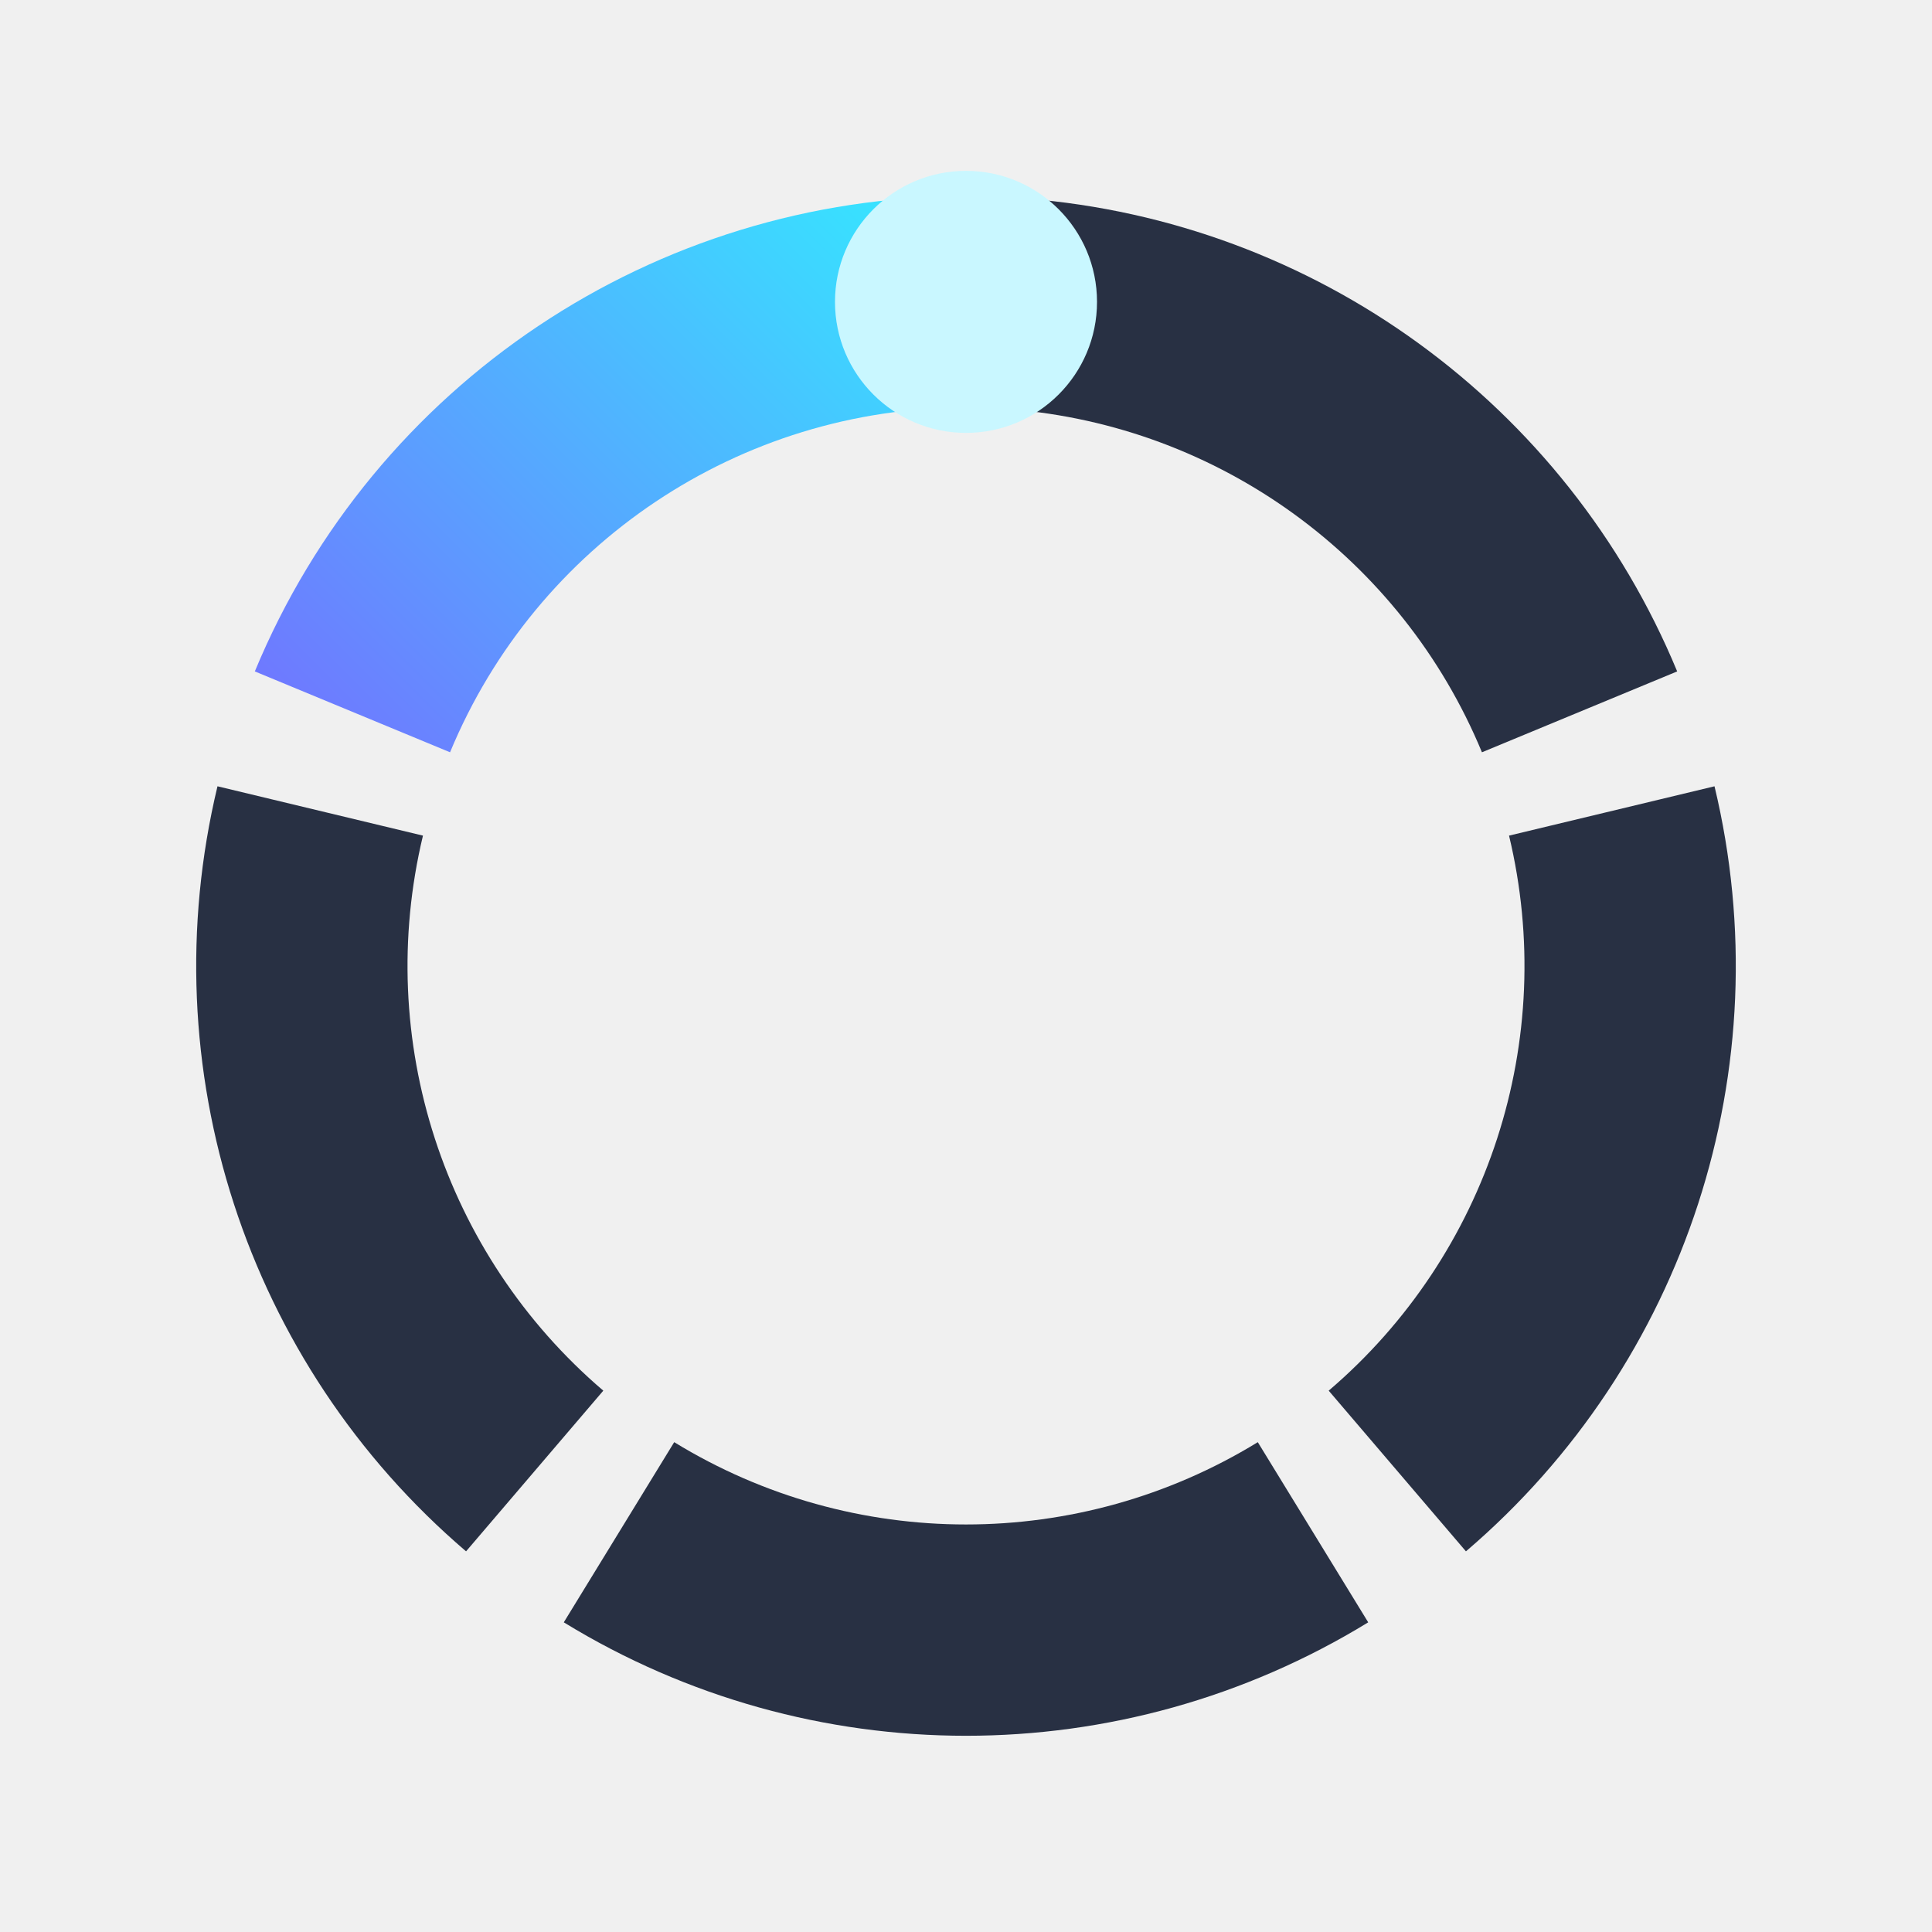
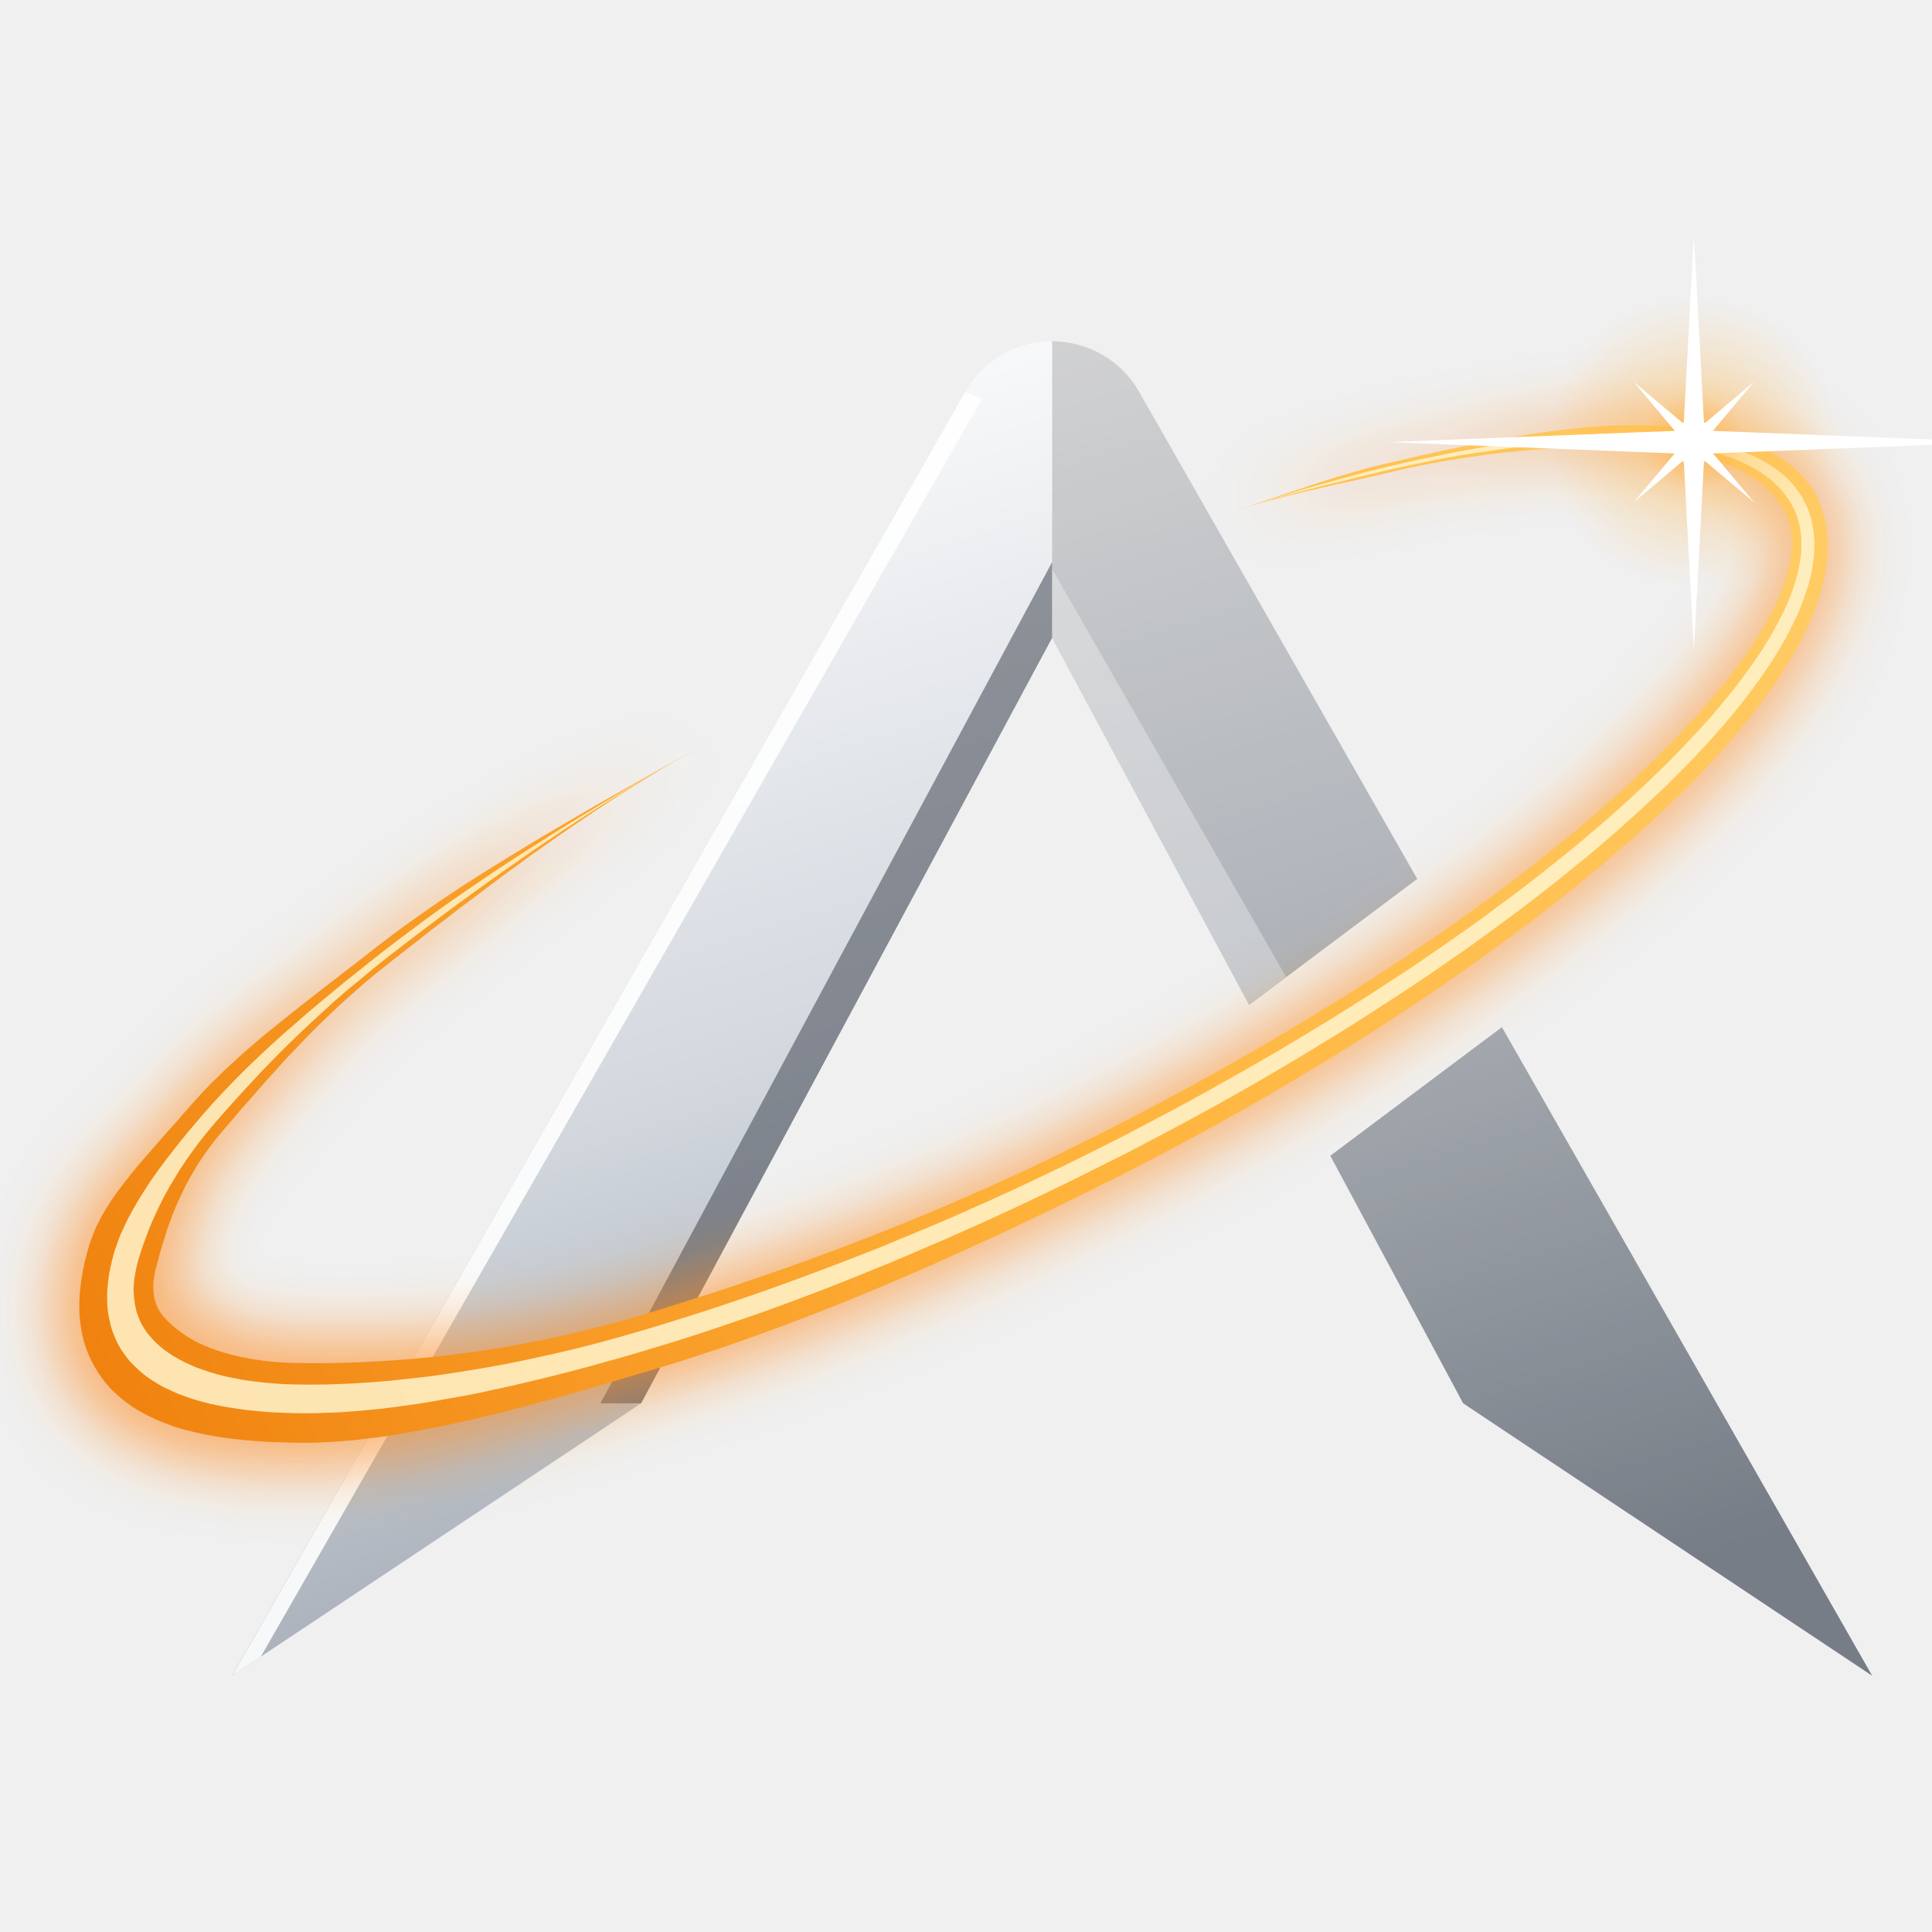
- <svg xmlns="http://www.w3.org/2000/svg" width="64" height="64" viewBox="0 0 64 64" fill="none">
+ <svg xmlns="http://www.w3.org/2000/svg" width="64" height="64" viewBox="94.7 70.7 1042.6 1042.6" fill="none" role="img" aria-label="Asteroid Protocol">
  <defs>
-     <linearGradient id="m-g" gradientUnits="userSpaceOnUse" x1="10" y1="32" x2="32" y2="10">
-       <stop offset="0" stop-color="#7B61FF" />
-       <stop offset="1" stop-color="#38E1FF" />
+     <linearGradient id="i-m" gradientUnits="userSpaceOnUse" x1="520" y1="230" x2="760" y2="990">
+       <stop offset="0" stop-color="#FFFFFF" />
+       <stop offset="0.5" stop-color="#D2D7DE" />
+       <stop offset="1" stop-color="#8C949F" />
    </linearGradient>
+     <linearGradient id="i-r" gradientUnits="userSpaceOnUse" x1="130" y1="790" x2="1065" y2="380">
+       <stop offset="0" stop-color="#F0820F" />
+       <stop offset="0.5" stop-color="#FFB23A" />
+       <stop offset="1" stop-color="#FFCB63" />
+     </linearGradient>
+     <radialGradient id="i-sg" cx="1008.8" cy="309.3" r="78" gradientUnits="userSpaceOnUse">
+       <stop offset="0" stop-color="#FFB547" stop-opacity="0.9" />
+       <stop offset="0.35" stop-color="#FFB547" stop-opacity="0.315" />
+       <stop offset="1" stop-color="#FFB547" stop-opacity="0" />
+     </radialGradient>
+     <clipPath id="i-c">
+       <path d="M220 975L615.6 282.1A54 54 0 0 1 709.4 282.1L859.5 545L768.8 613L662.5 415L440.7 828Z" />
+       <path d="M812.6 694.4L905.2 625L1105 975L884.3 828Z" />
+     </clipPath>
+     <filter id="i-b" x="-20%" y="-40%" width="140%" height="180%">
+       <feGaussianBlur stdDeviation="16" />
+     </filter>
  </defs>
-   <path d="M33.726 10.068 A22 22 0 0 1 52.325 23.581" stroke="#283043" stroke-width="7" stroke-linecap="butt" fill="none" />
-   <path d="M53.392 26.864 A22 22 0 0 1 46.288 48.729" stroke="#283043" stroke-width="7" stroke-linecap="butt" fill="none" />
-   <path d="M43.495 50.758 A22 22 0 0 1 20.505 50.758" stroke="#283043" stroke-width="7" stroke-linecap="butt" fill="none" />
-   <path d="M17.712 48.729 A22 22 0 0 1 10.608 26.864" stroke="#283043" stroke-width="7" stroke-linecap="butt" fill="none" />
-   <path d="M11.675 23.581 A22 22 0 0 1 31.996 10.000" stroke="url(#m-g)" stroke-width="7" stroke-linecap="butt" fill="none" />
-   <circle cx="32" cy="10" r="4.34" fill="#C9F7FF" />
+   <path d="M220 975L615.6 282.1A54 54 0 0 1 709.4 282.1L859.5 545L768.8 613L662.5 415L440.7 828Z" fill="url(#i-m)" />
+   <path d="M812.6 694.4L905.2 625L1105 975L884.3 828Z" fill="url(#i-m)" />
+   <g clip-path="url(#i-c)">
+     <rect x="662.5" y="150" width="520" height="880" fill="#000" opacity="0.16" />
+     <path d="M662.5 415L440.7 828L418.7 828L662.5 374Z" fill="#3F4650" opacity="0.55" />
+     <path d="M662.5 415L768.8 613L788.8 598L662.5 377.8Z" fill="#FFFFFF" opacity="0.32" />
+     <path d="M220 975L615.6 282.1L624.6 286.1L233 969Z" fill="#fff" opacity="0.9" />
+   </g>
+   <path d="M760.8 346.4L770.1 343.3L779.2 340.1L788.3 336.7L797.2 333.4L806.1 330.2L814.9 327.1L823.6 324.3L832.3 321.7L840.9 319.5L849.5 317.4L857.9 315.5L866.3 313.5L874.5 311.6L882.5 309.8L890.5 308L898.3 306.4L906 304.8L913.5 303.3L921 301.9L928.3 300.6L935.5 299.5L942.5 298.5L949.5 297.6L956.2 296.9L962.9 296.3L969.4 295.9L975.8 295.7L982 295.7L988.1 295.9L994 296.2L999.7 296.8L1005.3 297.4L1010.7 298.2L1016 299L1021.1 299.9L1026.1 300.9L1031 302L1035.7 303.2L1040.3 304.6L1044.8 306.1L1049.1 307.8L1053.2 309.7L1057.3 311.8L1061.1 314.1L1064.8 316.7L1068.2 319.5L1071.4 322.5L1074.4 325.8L1077.1 329.3L1079.5 333L1081.5 336.9L1083.3 340.9L1084.7 345.1L1085.9 349.4L1086.8 353.8L1087.4 358.2L1087.7 362.7L1087.8 367.3L1087.6 371.9L1087.1 376.5L1086.4 381.2L1085.5 386L1084.3 390.8L1082.9 395.6L1081.3 400.4L1079.5 405.4L1077.4 410.3L1075.2 415.3L1072.7 420.3L1070 425.4L1067.1 430.6L1064 435.7L1060.7 440.9L1057.2 446.2L1053.5 451.5L1049.6 456.8L1045.5 462.2L1041.2 467.6L1036.6 473.1L1032 478.6L1027.1 484.1L1022 489.6L1016.7 495.2L1011.2 500.7L1005.6 506.3L999.8 512L993.8 517.6L987.6 523.2L981.3 528.9L974.8 534.6L968.1 540.3L961.3 546.1L954.4 551.8L947.3 557.6L940 563.4L932.6 569.2L925.1 575L917.4 580.8L909.6 586.6L901.7 592.4L893.6 598.2L885.4 604L877.1 609.8L868.7 615.5L860.2 621.3L851.5 627L842.8 632.7L833.9 638.4L825 644L816 649.7L806.8 655.3L797.6 660.8L788.3 666.3L778.9 671.8L769.5 677.2L759.9 682.6L750.3 687.9L740.7 693.2L731 698.4L721.2 703.6L711.4 708.7L701.5 713.7L691.6 718.7L681.7 723.6L671.8 728.5L661.8 733.3L651.9 738.1L641.9 742.9L632 747.6L622 752.3L612.1 756.9L602.1 761.4L592.2 765.9L582.3 770.3L572.4 774.6L562.5 778.8L552.6 782.9L542.8 787L533 790.9L523.2 794.7L513.5 798.4L503.8 802L494.1 805.5L484.5 808.9L475 812.1L465.4 815.2L456 818.1L446.6 821L437.3 823.8L428.1 826.6L419.1 829.4L410.1 832.1L401.2 834.8L392.5 837.4L383.8 840L375.2 842.5L366.8 845L358.4 847.3L350.1 849.5L341.9 851.6L333.9 853.6L325.9 855.5L318 857.2L310.2 858.7L302.6 860.1L295 861.3L287.5 862.4L280.2 863.2L272.9 863.8L265.8 864.2L258.8 864.3L251.9 864.3L245.2 864.1L238.6 863.9L232 863.6L225.6 863.1L219.3 862.6L213.1 861.9L207 861.1L201 860.1L195.1 859L189.2 857.6L183.5 856L177.9 854.1L172.3 852L166.9 849.5L161.7 846.7L156.6 843.6L151.7 840.2L147 836.3L142.7 832L138.8 827.3L135.2 822.4L132.1 817.1L129.4 811.6L127.3 805.9L125.6 800.1L124.3 794.2L123.5 788.4L123.2 782.6L123.2 776.8L123.5 771.1L124.1 765.5L125 760L126.1 754.5L127.3 749.1L128.7 743.7L130.2 738.4L132.2 733.1L134.6 727.9L137.5 722.8L140.7 717.9L144.2 713.1L148 708.4L152 703.8L156.3 699.2L160.7 694.7L165.2 690.1L169.8 685.5L174.4 680.8L179.1 676L183.8 671.1L188.5 665.9L193.2 660.6L198.1 655.3L203.3 650.1L208.8 644.9L214.5 639.9L220.5 634.9L226.8 629.9L233.2 624.9L239.7 620L246.5 615L253.3 610L260.3 605L267.4 599.8L274.5 594.6L281.7 589.3L288.9 583.8L296.2 578.2L303.6 572.6L311.2 567L319.1 561.6L327.1 556.2L335.3 550.9L343.6 545.7L352.1 540.5L360.8 535.4L369.5 530.3L378.4 525.3L387.4 520.3L396.4 515.3L405.6 510.3L414.8 505.2L424.1 500.2L433.4 495.2L442.7 490.1L452.1 485L461.5 479.8L470.9 474.5L470.9 474.5L461.5 479.9L452.3 485.4L443.3 491.1L434.3 496.8L425.6 502.7L416.9 508.6L408.3 514.7L399.9 520.8L391.7 526.9L383.5 533L375.5 539.2L367.5 545.3L359.7 551.5L352 557.6L344.4 563.7L336.9 569.7L329.5 575.6L322.1 581.5L314.9 587.3L307.7 592.9L300.7 598.6L293.9 604.3L287.4 610.2L281.2 616.2L275.2 622.2L269.4 628.3L263.9 634.3L258.6 640.4L253.4 646.4L248.4 652.3L243.6 658.1L239 663.8L234.5 669.4L230 674.8L225.7 680.1L221.4 685.1L217.3 690.1L213.6 695.2L210.3 700.3L207.4 705.5L204.8 710.6L202.6 715.7L200.7 720.8L199.1 725.6L197.7 730.4L196.6 734.9L195.6 739.3L194.8 743.3L194.1 747.1L193.4 750.7L192.8 753.9L192.1 756.9L191.4 759.5L191 762.1L190.9 764.4L191 766.5L191.4 768.3L191.9 769.9L192.6 771.2L193.3 772.2L194.2 772.9L195 773.5L195.8 773.8L196.6 774L197.4 774.1L198 774.1L198.7 774.1L199.3 774.3L200 774.5L200.7 774.9L201.4 775.5L202.4 776.2L203.5 777.1L204.9 778.1L206.6 779.2L208.5 780.4L210.7 781.6L213.2 782.8L216.1 784L219.2 785.2L222.5 786.3L226.2 787.4L230.1 788.3L234.4 789.2L238.8 789.9L243.5 790.5L248.5 790.9L253.7 791.2L259.1 791.2L264.6 791.3L270.5 791.4L276.5 791.4L282.7 791.4L289.1 791.4L295.7 791.3L302.5 791.1L309.5 790.9L316.7 790.5L324 790.1L331.6 789.6L339.2 789L347.1 788.2L355.1 787.3L363.2 786.3L371.5 785.1L379.8 783.8L388.3 782.3L396.9 780.6L405.6 778.7L414.4 776.7L423.3 774.4L432.2 772L441.2 769.3L450.3 766.6L459.5 763.7L468.7 760.9L478 757.9L487.5 754.8L496.9 751.7L506.5 748.5L516.1 745.3L525.7 741.9L535.4 738.5L545.2 734.9L555 731.3L564.8 727.6L574.6 723.8L584.5 719.9L594.3 715.9L604.2 711.9L614 707.7L623.9 703.4L633.7 699.1L643.5 694.6L653.3 690L663 685.4L672.7 680.6L682.4 675.8L692 670.9L701.6 666L711.1 661L720.6 655.9L730.1 650.9L739.5 645.7L748.8 640.6L758.1 635.4L767.3 630.1L776.4 624.9L785.4 619.6L794.4 614.2L803.3 608.9L812 603.5L820.7 598.1L829.3 592.6L837.8 587.2L846.1 581.7L854.4 576.3L862.5 570.8L870.5 565.3L878.3 559.8L886.1 554.3L893.7 548.8L901.2 543.3L908.5 537.8L915.6 532.3L922.7 526.8L929.5 521.3L936.2 515.9L942.8 510.4L949.1 505L955.3 499.6L961.4 494.2L967.2 488.9L972.9 483.6L978.4 478.3L983.7 473.1L988.9 468L993.9 462.9L998.7 457.9L1003.3 452.9L1007.7 448L1012 443.2L1016 438.4L1019.9 433.8L1023.5 429.2L1027 424.6L1030.2 420.2L1033.3 415.8L1036.2 411.6L1038.8 407.4L1041.3 403.3L1043.5 399.3L1045.5 395.5L1047.4 391.7L1049 388.1L1050.4 384.5L1051.6 381.1L1052.6 377.9L1053.4 374.7L1054.1 371.7L1054.5 368.9L1054.8 366.1L1054.9 363.5L1054.8 361.1L1054.6 358.8L1054.2 356.6L1053.7 354.5L1053.1 352.5L1052.3 350.6L1051.4 348.8L1050.4 347L1049.2 345.2L1048 343.3L1046.6 341.5L1045 339.6L1043.2 337.7L1041.1 335.9L1038.8 334L1036.3 332.1L1033.5 330.3L1030.5 328.6L1027.2 326.9L1023.6 325.4L1019.8 323.9L1015.7 322.6L1011.4 321.4L1006.9 320.3L1002.1 319.5L997.2 318.8L992 318.2L986.6 317.7L981.1 317.2L975.3 316.8L969.4 316.5L963.3 316.2L956.9 316L950.4 315.9L943.8 315.8L936.9 315.9L929.9 316.1L922.7 316.4L915.3 316.9L907.8 317.4L900.1 318.2L892.3 319L884.4 320L876.3 321.2L868.1 322.6L859.8 324.1L851.4 325.8L842.9 327.8L834.3 329.7L825.5 331.6L816.5 333.3L807.4 335.1L798.2 336.9L788.9 338.9L779.6 341.1L770.2 343.6L760.8 346.4Z" fill="#FF8A1F" opacity="0.6" filter="url(#i-b)" />
+   <path d="M760.8 346.4L770.1 343.4L779.3 340.3L788.4 337.2L797.4 334.2L806.3 331.2L815.2 328.4L824 325.8L832.7 323.3L841.3 321.2L849.9 319.2L858.3 317.2L866.6 315.4L874.8 313.6L882.9 311.9L890.8 310.3L898.7 308.8L906.3 307.4L913.9 306.1L921.3 304.9L928.6 303.8L935.8 302.9L942.8 302.1L949.7 301.4L956.4 300.8L963 300.4L969.4 300.2L975.7 300.1L981.8 300.1L987.8 300.4L993.6 300.8L999.2 301.3L1004.6 302L1009.9 302.7L1015.1 303.6L1020 304.5L1024.8 305.6L1029.5 306.8L1034 308.1L1038.3 309.5L1042.5 311.1L1046.5 312.8L1050.3 314.7L1053.9 316.8L1057.4 319L1060.7 321.4L1063.8 324L1066.6 326.8L1069.2 329.8L1071.6 332.9L1073.7 336.2L1075.5 339.7L1077.1 343.3L1078.3 347.1L1079.4 350.9L1080.2 354.8L1080.7 358.8L1081 362.9L1081 367L1080.8 371.3L1080.3 375.6L1079.6 379.9L1078.7 384.3L1077.6 388.8L1076.2 393.3L1074.7 397.9L1072.9 402.5L1070.9 407.3L1068.6 412L1066.2 416.8L1063.6 421.7L1060.7 426.6L1057.7 431.6L1054.4 436.7L1051 441.8L1047.3 446.9L1043.5 452.1L1039.4 457.3L1035.1 462.6L1030.7 467.9L1026 473.3L1021.2 478.7L1016.2 484.1L1011 489.6L1005.6 495.1L1000 500.6L994.2 506.1L988.3 511.7L982.2 517.3L975.9 522.9L969.5 528.5L962.9 534.2L956.1 539.9L949.2 545.6L942.2 551.3L935 557L927.6 562.7L920.2 568.5L912.5 574.2L904.8 579.9L896.9 585.7L888.9 591.4L880.7 597.1L872.4 602.9L864.1 608.6L855.6 614.3L847 619.9L838.3 625.6L829.4 631.2L820.5 636.8L811.5 642.4L802.4 647.9L793.2 653.4L784 658.9L774.6 664.3L765.2 669.7L755.7 675L746.2 680.3L736.6 685.5L726.9 690.7L717.2 695.8L707.4 700.9L697.6 705.9L687.7 710.8L677.9 715.7L668 720.5L658.1 725.3L648.1 730.1L638.2 734.8L628.3 739.4L618.4 743.9L608.4 748.4L598.5 752.9L588.6 757.2L578.7 761.5L568.8 765.7L558.9 769.8L549.1 773.8L539.3 777.7L529.5 781.5L519.8 785.2L510.1 788.8L500.4 792.3L490.8 795.7L481.3 799L471.8 802.1L462.3 805.2L452.9 808.1L443.6 810.9L434.4 813.6L425.3 816.3L416.3 818.9L407.4 821.5L398.6 824L389.9 826.4L381.3 828.7L372.8 831L364.4 833.1L356.1 835.1L347.9 837.1L339.8 838.9L331.8 840.6L324 842.1L316.3 843.5L308.7 844.8L301.2 846L293.8 846.9L286.5 847.8L279.4 848.4L272.4 848.9L265.6 849.2L258.9 849.3L252.3 849.2L245.9 849L239.6 848.8L233.4 848.4L227.4 847.9L221.5 847.3L215.8 846.6L210.2 845.7L204.7 844.7L199.4 843.5L194.2 842.2L189.1 840.7L184.2 838.9L179.4 837L174.8 834.8L170.3 832.4L166 829.8L161.9 826.8L158.1 823.6L154.5 820.2L151.2 816.4L148.3 812.4L145.7 808.2L143.4 803.8L141.5 799.3L140 794.7L138.9 790L138.1 785.2L137.6 780.4L137.5 775.6L137.6 770.9L138 766.1L138.6 761.3L139.4 756.6L140.4 751.8L141.6 747L143 742.2L144.7 737.4L146.7 732.6L149.1 727.9L151.8 723.2L154.8 718.5L158 713.9L161.5 709.3L165.1 704.7L168.9 700L172.9 695.4L177 690.7L181.2 685.9L185.5 681L190 676L194.4 670.9L199 665.7L203.8 660.4L208.8 655.2L214.1 650L219.6 644.8L225.3 639.6L231.2 634.5L237.3 629.3L243.6 624.2L250.1 619L256.6 613.8L263.4 608.5L270.2 603.2L277.2 597.8L284.2 592.4L291.4 586.8L298.6 581.2L305.9 575.6L313.5 570L321.2 564.5L329.1 559L337.2 553.5L345.4 548.1L353.7 542.8L362.2 537.5L370.8 532.2L379.5 526.9L388.3 521.6L397.2 516.4L406.1 511.2L415.2 505.9L424.4 500.7L433.6 495.5L442.8 490.3L452.1 485.1L461.5 479.8L470.9 474.5L470.9 474.5L461.5 479.9L452.3 485.3L443.2 490.9L434.1 496.5L425.2 502.2L416.5 507.9L407.8 513.8L399.2 519.6L390.8 525.5L382.4 531.4L374.2 537.4L366.1 543.3L358.2 549.2L350.3 555.2L342.5 561L334.9 566.9L327.3 572.7L319.9 578.5L312.6 584.2L305.3 589.9L298.3 595.5L291.4 601.2L284.8 607L278.3 612.8L272.1 618.7L266.1 624.5L260.3 630.3L254.7 636.2L249.2 641.9L244 647.7L238.9 653.3L234 658.9L229.2 664.4L224.5 669.7L220 675L215.6 680.1L211.4 685.1L207.5 690.2L203.9 695.3L200.6 700.4L197.6 705.5L194.9 710.5L192.5 715.4L190.3 720.2L188.3 724.9L186.6 729.5L185 733.9L183.7 738.1L182.4 742.1L181.3 746L180.3 749.6L179.4 753.1L178.5 756.3L177.9 759.4L177.5 762.3L177.4 765.1L177.5 767.7L177.8 770.1L178.3 772.3L178.9 774.3L179.6 776.1L180.5 777.7L181.4 779.2L182.3 780.5L183.4 781.8L184.5 782.9L185.6 784.1L186.9 785.2L188.2 786.4L189.6 787.6L191.2 788.8L193 790.1L194.9 791.5L197.1 792.8L199.5 794.2L202.2 795.6L205.1 796.9L208.3 798.2L211.7 799.4L215.4 800.6L219.3 801.7L223.5 802.7L227.9 803.6L232.6 804.4L237.4 805.1L242.5 805.6L247.8 806L253.3 806.2L259 806.3L264.9 806.3L271 806.3L277.2 806.2L283.7 806L290.3 805.8L297.1 805.4L304.1 805L311.3 804.5L318.6 803.9L326.1 803.2L333.7 802.4L341.5 801.4L349.4 800.4L357.5 799.2L365.7 797.9L374 796.4L382.4 794.8L391 793.1L399.6 791.2L408.4 789.1L417.2 786.9L426.2 784.6L435.2 782.1L444.3 779.4L453.4 776.6L462.6 773.7L472 770.7L481.4 767.7L490.8 764.6L500.3 761.3L509.9 758L519.6 754.7L529.3 751.2L539 747.6L548.8 744L558.6 740.2L568.4 736.4L578.2 732.5L588.1 728.5L598 724.4L607.8 720.2L617.7 715.9L627.6 711.6L637.4 707.1L647.3 702.6L657.1 697.9L666.9 693.2L676.6 688.4L686.3 683.6L696 678.7L705.6 673.7L715.2 668.7L724.8 663.6L734.3 658.5L743.7 653.3L753.1 648.1L762.4 642.9L771.6 637.6L780.8 632.3L789.8 626.9L798.8 621.5L807.7 616.1L816.5 610.7L825.3 605.2L833.9 599.7L842.4 594.2L850.8 588.7L859 583.2L867.2 577.6L875.2 572.1L883.2 566.5L890.9 560.9L898.6 555.4L906.1 549.8L913.4 544.2L920.7 538.7L927.7 533.1L934.6 527.6L941.4 522.1L948 516.6L954.4 511.1L960.7 505.6L966.8 500.2L972.7 494.8L978.4 489.4L984 484.1L989.4 478.8L994.6 473.6L999.7 468.4L1004.5 463.3L1009.2 458.2L1013.7 453.2L1018 448.2L1022.1 443.3L1026 438.5L1029.7 433.8L1033.2 429.1L1036.5 424.5L1039.6 419.9L1042.5 415.5L1045.2 411.1L1047.7 406.8L1050 402.6L1052.1 398.5L1054 394.5L1055.6 390.6L1057.1 386.8L1058.3 383.1L1059.4 379.5L1060.2 376.1L1060.9 372.7L1061.3 369.5L1061.6 366.4L1061.6 363.4L1061.5 360.5L1061.2 357.7L1060.8 355.1L1060.1 352.6L1059.3 350.1L1058.3 347.8L1057.2 345.5L1055.9 343.3L1054.4 341.2L1052.8 339.1L1051 337L1049.1 334.9L1046.9 332.9L1044.4 330.9L1041.8 329L1038.9 327.1L1035.8 325.4L1032.5 323.7L1028.9 322L1025.1 320.6L1021.1 319.2L1016.8 317.9L1012.4 316.8L1007.7 315.8L1002.8 314.9L997.7 314.2L992.4 313.7L986.9 313.2L981.3 312.8L975.4 312.5L969.4 312.3L963.2 312.1L956.8 312.1L950.2 312.1L943.5 312.3L936.6 312.5L929.5 312.9L922.3 313.4L914.9 314.1L907.4 314.8L899.7 315.7L891.9 316.8L884 317.9L875.9 319.2L867.7 320.7L859.4 322.3L851 324.1L842.5 326.1L833.9 328.1L825.1 330.1L816.2 332L807.1 334.1L798 336.2L788.8 338.5L779.5 340.9L770.2 343.5L760.8 346.4Z" fill="url(#i-r)" />
+   <path d="M760.8 346.4L770.1 343.4L779.4 340.5L788.5 337.7L797.6 334.9L806.6 332.3L815.6 329.8L824.4 327.4L833.1 325.1L841.8 323L850.3 321L858.7 319.1L867 317.4L875.2 315.7L883.3 314.1L891.2 312.7L899.1 311.4L906.7 310.1L914.3 309L921.7 308.1L929 307.2L936.1 306.5L943 305.8L949.9 305.4L956.5 305L963 304.8L969.4 304.6L975.6 304.7L981.6 304.8L987.4 305.1L993.1 305.5L998.6 306.1L1003.9 306.8L1009.1 307.6L1014.1 308.5L1018.8 309.5L1023.4 310.6L1027.9 311.9L1032.1 313.3L1036.1 314.8L1040 316.4L1043.7 318.1L1047.1 320L1050.4 322L1053.5 324.1L1056.4 326.4L1059.1 328.8L1061.5 331.3L1063.8 334L1065.8 336.8L1067.6 339.7L1069.1 342.7L1070.5 345.8L1071.6 349.1L1072.5 352.4L1073.1 355.9L1073.6 359.4L1073.8 363.1L1073.8 366.8L1073.6 370.6L1073.1 374.5L1072.5 378.5L1071.6 382.5L1070.5 386.7L1069.1 390.9L1067.6 395.2L1065.9 399.6L1063.9 404L1061.7 408.5L1059.4 413.1L1056.8 417.8L1054 422.5L1051 427.3L1047.8 432.1L1044.4 437.1L1040.8 442L1037 447.1L1033 452.1L1028.8 457.3L1024.4 462.5L1019.8 467.7L1015 473L1010.1 478.3L1004.9 483.6L999.6 489L994.1 494.5L988.4 499.9L982.5 505.4L976.5 510.9L970.3 516.5L963.9 522.1L957.4 527.7L950.7 533.3L943.8 538.9L936.8 544.6L929.7 550.2L922.4 555.9L914.9 561.6L907.4 567.2L899.6 572.9L891.8 578.6L883.8 584.3L875.7 589.9L867.5 595.6L859.1 601.2L850.7 606.8L842.1 612.4L833.4 618L824.7 623.6L815.8 629.1L806.8 634.6L797.8 640.1L788.6 645.6L779.4 651L770.1 656.4L760.7 661.7L751.3 667L741.8 672.2L732.2 677.4L722.6 682.5L712.9 687.6L703.2 692.7L693.4 697.6L683.6 702.5L673.8 707.4L663.9 712.2L654.1 716.9L644.2 721.6L634.3 726.2L624.4 730.7L614.5 735.1L604.6 739.5L594.6 743.8L584.8 748L574.9 752.2L565 756.2L555.2 760.2L545.4 764.1L535.6 767.9L525.8 771.6L516.1 775.2L506.5 778.7L496.9 782L487.3 785.3L477.8 788.5L468.4 791.6L459 794.6L449.7 797.4L440.5 800.2L431.4 802.9L422.3 805.4L413.4 807.9L404.5 810.3L395.8 812.5L387.1 814.7L378.6 816.7L370.1 818.7L361.8 820.5L353.6 822.3L345.5 823.9L337.5 825.3L329.7 826.7L322 828L314.4 829.1L307 830.1L299.7 831L292.5 831.7L285.5 832.3L278.6 832.8L271.9 833.1L265.3 833.3L258.9 833.4L252.7 833.3L246.6 833.1L240.7 832.8L234.9 832.3L229.3 831.8L223.9 831.1L218.7 830.3L213.6 829.4L208.7 828.4L204 827.2L199.4 825.9L195 824.4L190.9 822.9L186.9 821.1L183 819.3L179.4 817.2L176 815.1L172.8 812.8L169.8 810.3L167 807.6L164.4 804.9L162.1 801.9L160 798.9L158.2 795.7L156.7 792.4L155.3 788.9L154.3 785.4L153.5 781.8L152.9 778.2L152.6 774.4L152.5 770.6L152.6 766.7L153 762.7L153.5 758.7L154.3 754.6L155.3 750.4L156.4 746.2L157.9 741.9L159.5 737.5L161.5 733.1L163.6 728.7L166 724.2L168.6 719.7L171.4 715.1L174.4 710.4L177.6 705.7L181 701L184.6 696.1L188.4 691.3L192.3 686.3L196.4 681.3L200.7 676.2L205.2 671L209.8 665.8L214.6 660.6L219.7 655.3L224.9 650L230.3 644.7L235.9 639.4L241.7 634L247.7 628.6L253.9 623.2L260.2 617.7L266.6 612.3L273.2 606.8L280 601.2L286.9 595.7L293.9 590.1L301.1 584.4L308.4 578.8L315.9 573.2L323.5 567.5L331.2 561.9L339.1 556.3L347.2 550.7L355.3 545.2L363.6 539.6L372 534.1L380.6 528.6L389.2 523.1L397.9 517.6L406.8 512.1L415.7 506.7L424.7 501.3L433.8 495.9L443 490.5L452.2 485.2L461.5 479.8L470.9 474.5L470.9 474.5L461.5 479.9L452.2 485.3L443.1 490.7L434 496.2L425 501.8L416.1 507.4L407.3 513.1L398.7 518.7L390.1 524.5L381.6 530.2L373.3 536L365.1 541.7L357 547.5L349 553.3L341.1 559L333.3 564.8L325.7 570.5L318.2 576.2L310.8 581.9L303.5 587.5L296.4 593.2L289.5 598.9L282.7 604.5L276.1 610.2L269.8 615.9L263.6 621.6L257.5 627.3L251.7 632.9L246 638.5L240.5 644.1L235.2 649.6L230.1 655.1L225.1 660.5L220.3 665.8L215.6 671.1L211.1 676.2L206.8 681.3L202.7 686.4L198.9 691.5L195.4 696.5L192 701.5L189 706.4L186.1 711.2L183.5 716L181.1 720.7L178.9 725.3L176.9 729.7L175.1 734.1L173.5 738.3L172 742.4L170.7 746.3L169.5 750.1L168.5 753.8L167.8 757.3L167.2 760.8L166.9 764.1L166.8 767.3L167 770.3L167.3 773.2L167.8 776L168.4 778.6L169.3 781L170.2 783.4L171.3 785.6L172.6 787.7L174 789.8L175.6 791.7L177.2 793.6L179.1 795.5L181.1 797.3L183.3 799.1L185.7 800.8L188.3 802.5L191.1 804.1L194.1 805.7L197.3 807.2L200.8 808.7L204.5 810L208.4 811.3L212.5 812.5L216.9 813.6L221.4 814.5L226.2 815.4L231.2 816.1L236.3 816.7L241.7 817.2L247.3 817.6L253 817.8L259 817.9L265.1 817.9L271.4 817.8L277.8 817.6L284.5 817.3L291.3 816.9L298.2 816.4L305.3 815.8L312.6 815L320 814.2L327.6 813.3L335.3 812.2L343.2 811L351.2 809.7L359.3 808.3L367.6 806.8L376 805.1L384.4 803.3L393 801.4L401.7 799.4L410.5 797.2L419.4 794.9L428.4 792.4L437.5 789.8L446.6 787.1L455.8 784.3L465.1 781.4L474.5 778.4L483.9 775.3L493.4 772.1L503 768.8L512.6 765.4L522.3 761.9L532 758.3L541.7 754.7L551.5 750.9L561.3 747.1L571.2 743.2L581 739.1L590.9 735L600.8 730.9L610.7 726.6L620.6 722.2L630.5 717.8L640.3 713.3L650.2 708.7L660 704L669.8 699.3L679.6 694.5L689.4 689.6L699.1 684.7L708.7 679.7L718.4 674.6L728 669.5L737.5 664.4L746.9 659.2L756.3 653.9L765.7 648.6L774.9 643.3L784.1 638L793.2 632.6L802.3 627.1L811.2 621.7L820 616.2L828.8 610.7L837.4 605.2L845.9 599.6L854.4 594.1L862.7 588.5L870.8 582.9L878.9 577.3L886.9 571.7L894.7 566.1L902.3 560.4L909.9 554.8L917.3 549.2L924.5 543.6L931.6 538L938.6 532.4L945.4 526.9L952 521.3L958.5 515.8L964.8 510.3L970.9 504.8L976.9 499.3L982.7 493.9L988.3 488.5L993.8 483.2L999 477.9L1004.1 472.6L1009 467.4L1013.7 462.3L1018.3 457.2L1022.6 452.1L1026.7 447.1L1030.7 442.2L1034.4 437.3L1038 432.5L1041.3 427.8L1044.5 423.1L1047.4 418.5L1050.2 414L1052.7 409.5L1055 405.2L1057.2 400.9L1059.1 396.7L1060.8 392.6L1062.3 388.6L1063.5 384.6L1064.6 380.8L1065.5 377.1L1066.1 373.5L1066.6 370L1066.8 366.5L1066.8 363.2L1066.7 360L1066.3 356.9L1065.8 354L1065 351.1L1064.1 348.3L1062.9 345.6L1061.6 343L1060.1 340.5L1058.4 338.1L1056.5 335.7L1054.5 333.5L1052.2 331.3L1049.7 329.1L1047 327.1L1044.1 325.1L1041 323.3L1037.6 321.5L1034.1 319.8L1030.3 318.3L1026.3 316.8L1022.1 315.5L1017.7 314.3L1013.1 313.2L1008.3 312.3L1003.3 311.4L998.1 310.8L992.7 310.2L987.1 309.7L981.4 309.4L975.5 309.1L969.4 309L963.1 309L956.7 309L950.1 309.2L943.3 309.5L936.4 309.9L929.3 310.5L922.1 311.1L914.7 311.9L907.1 312.8L899.5 313.9L891.6 315L883.7 316.3L875.6 317.7L867.4 319.3L859.1 321L850.7 322.8L842.2 324.7L833.5 326.8L824.8 328.9L815.9 331.1L806.9 333.3L797.8 335.7L788.7 338.1L779.4 340.7L770.1 343.5L760.8 346.4Z" fill="#FFF4CC" opacity="0.85" />
+   <circle cx="1008.8" cy="309.3" r="78" fill="url(#i-sg)" />
+   <path d="M843.8 309.3L1008.8 302.8L1173.8 309.3L1008.8 315.8ZM1008.8 197.3L1014.8 309.3L1008.8 421.3L1002.8 309.3ZM976.3 276.7L1011.6 306.4L1041.3 341.8L1006 312.1ZM976.3 341.8L1006 306.4L1041.3 276.7L1011.6 312.1Z" fill="#FFFFFF" />
+   <circle cx="1008.8" cy="309.3" r="12" fill="#FFFFFF" />
</svg>
